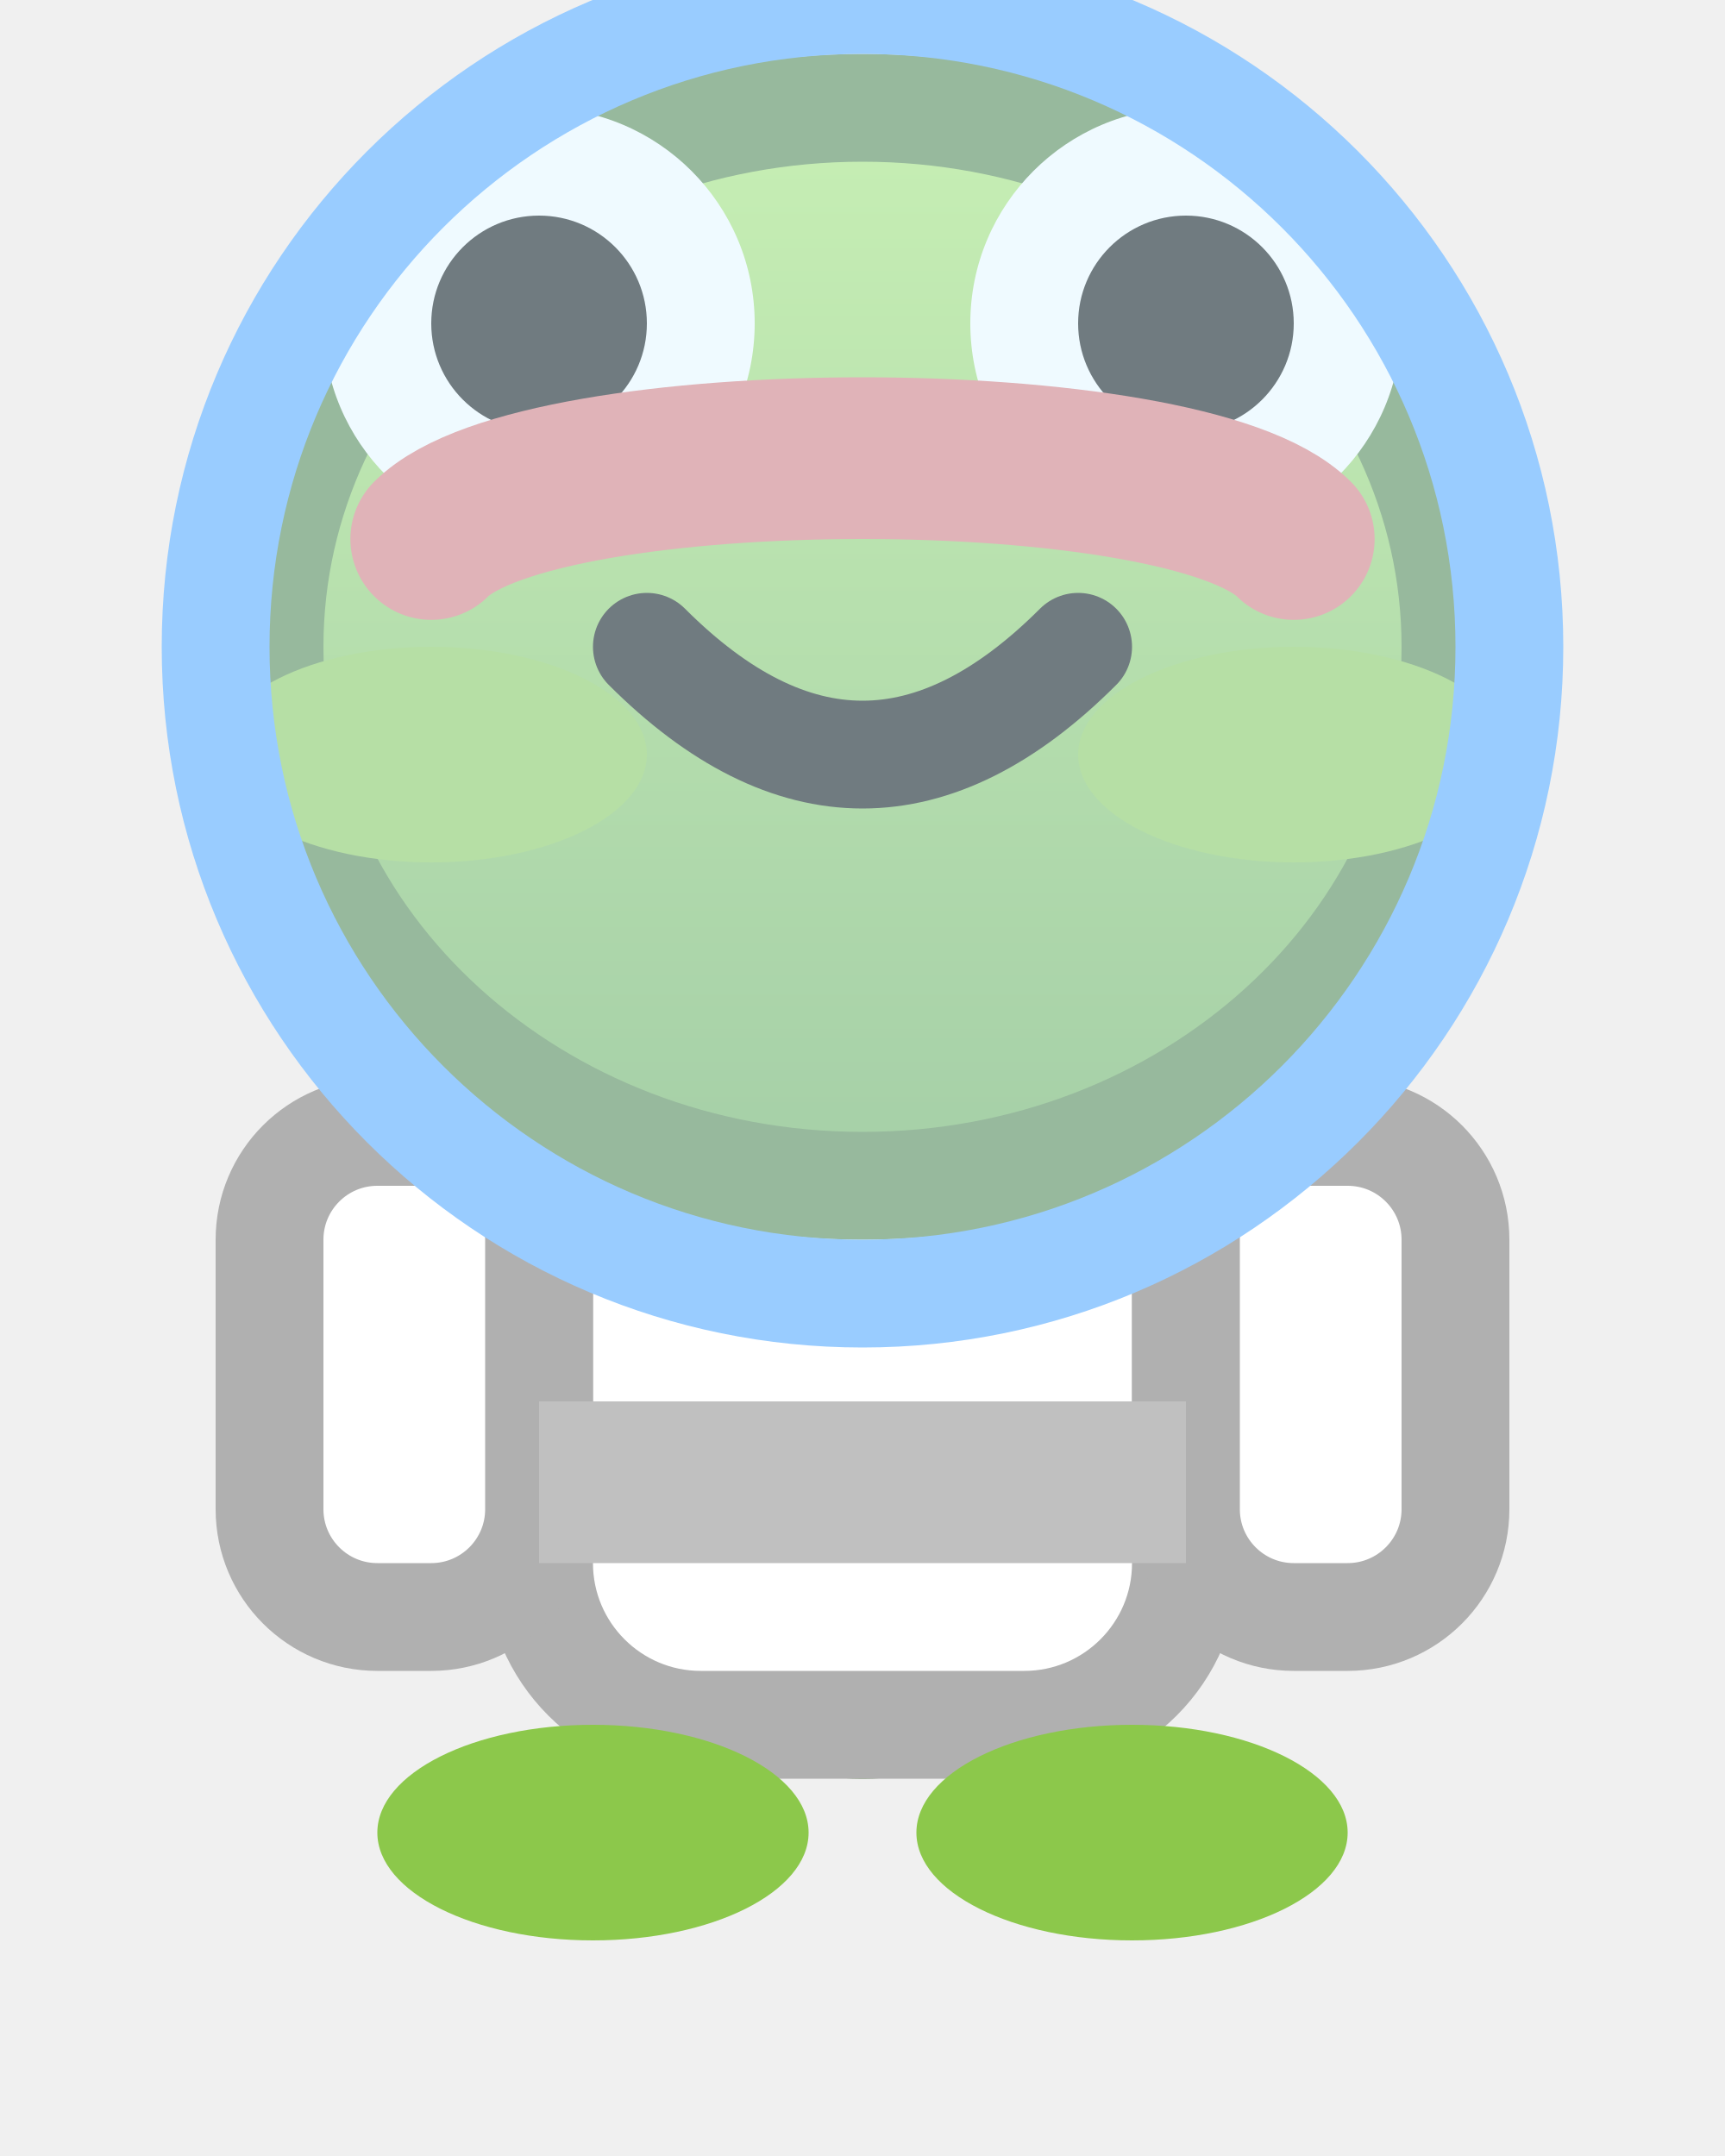
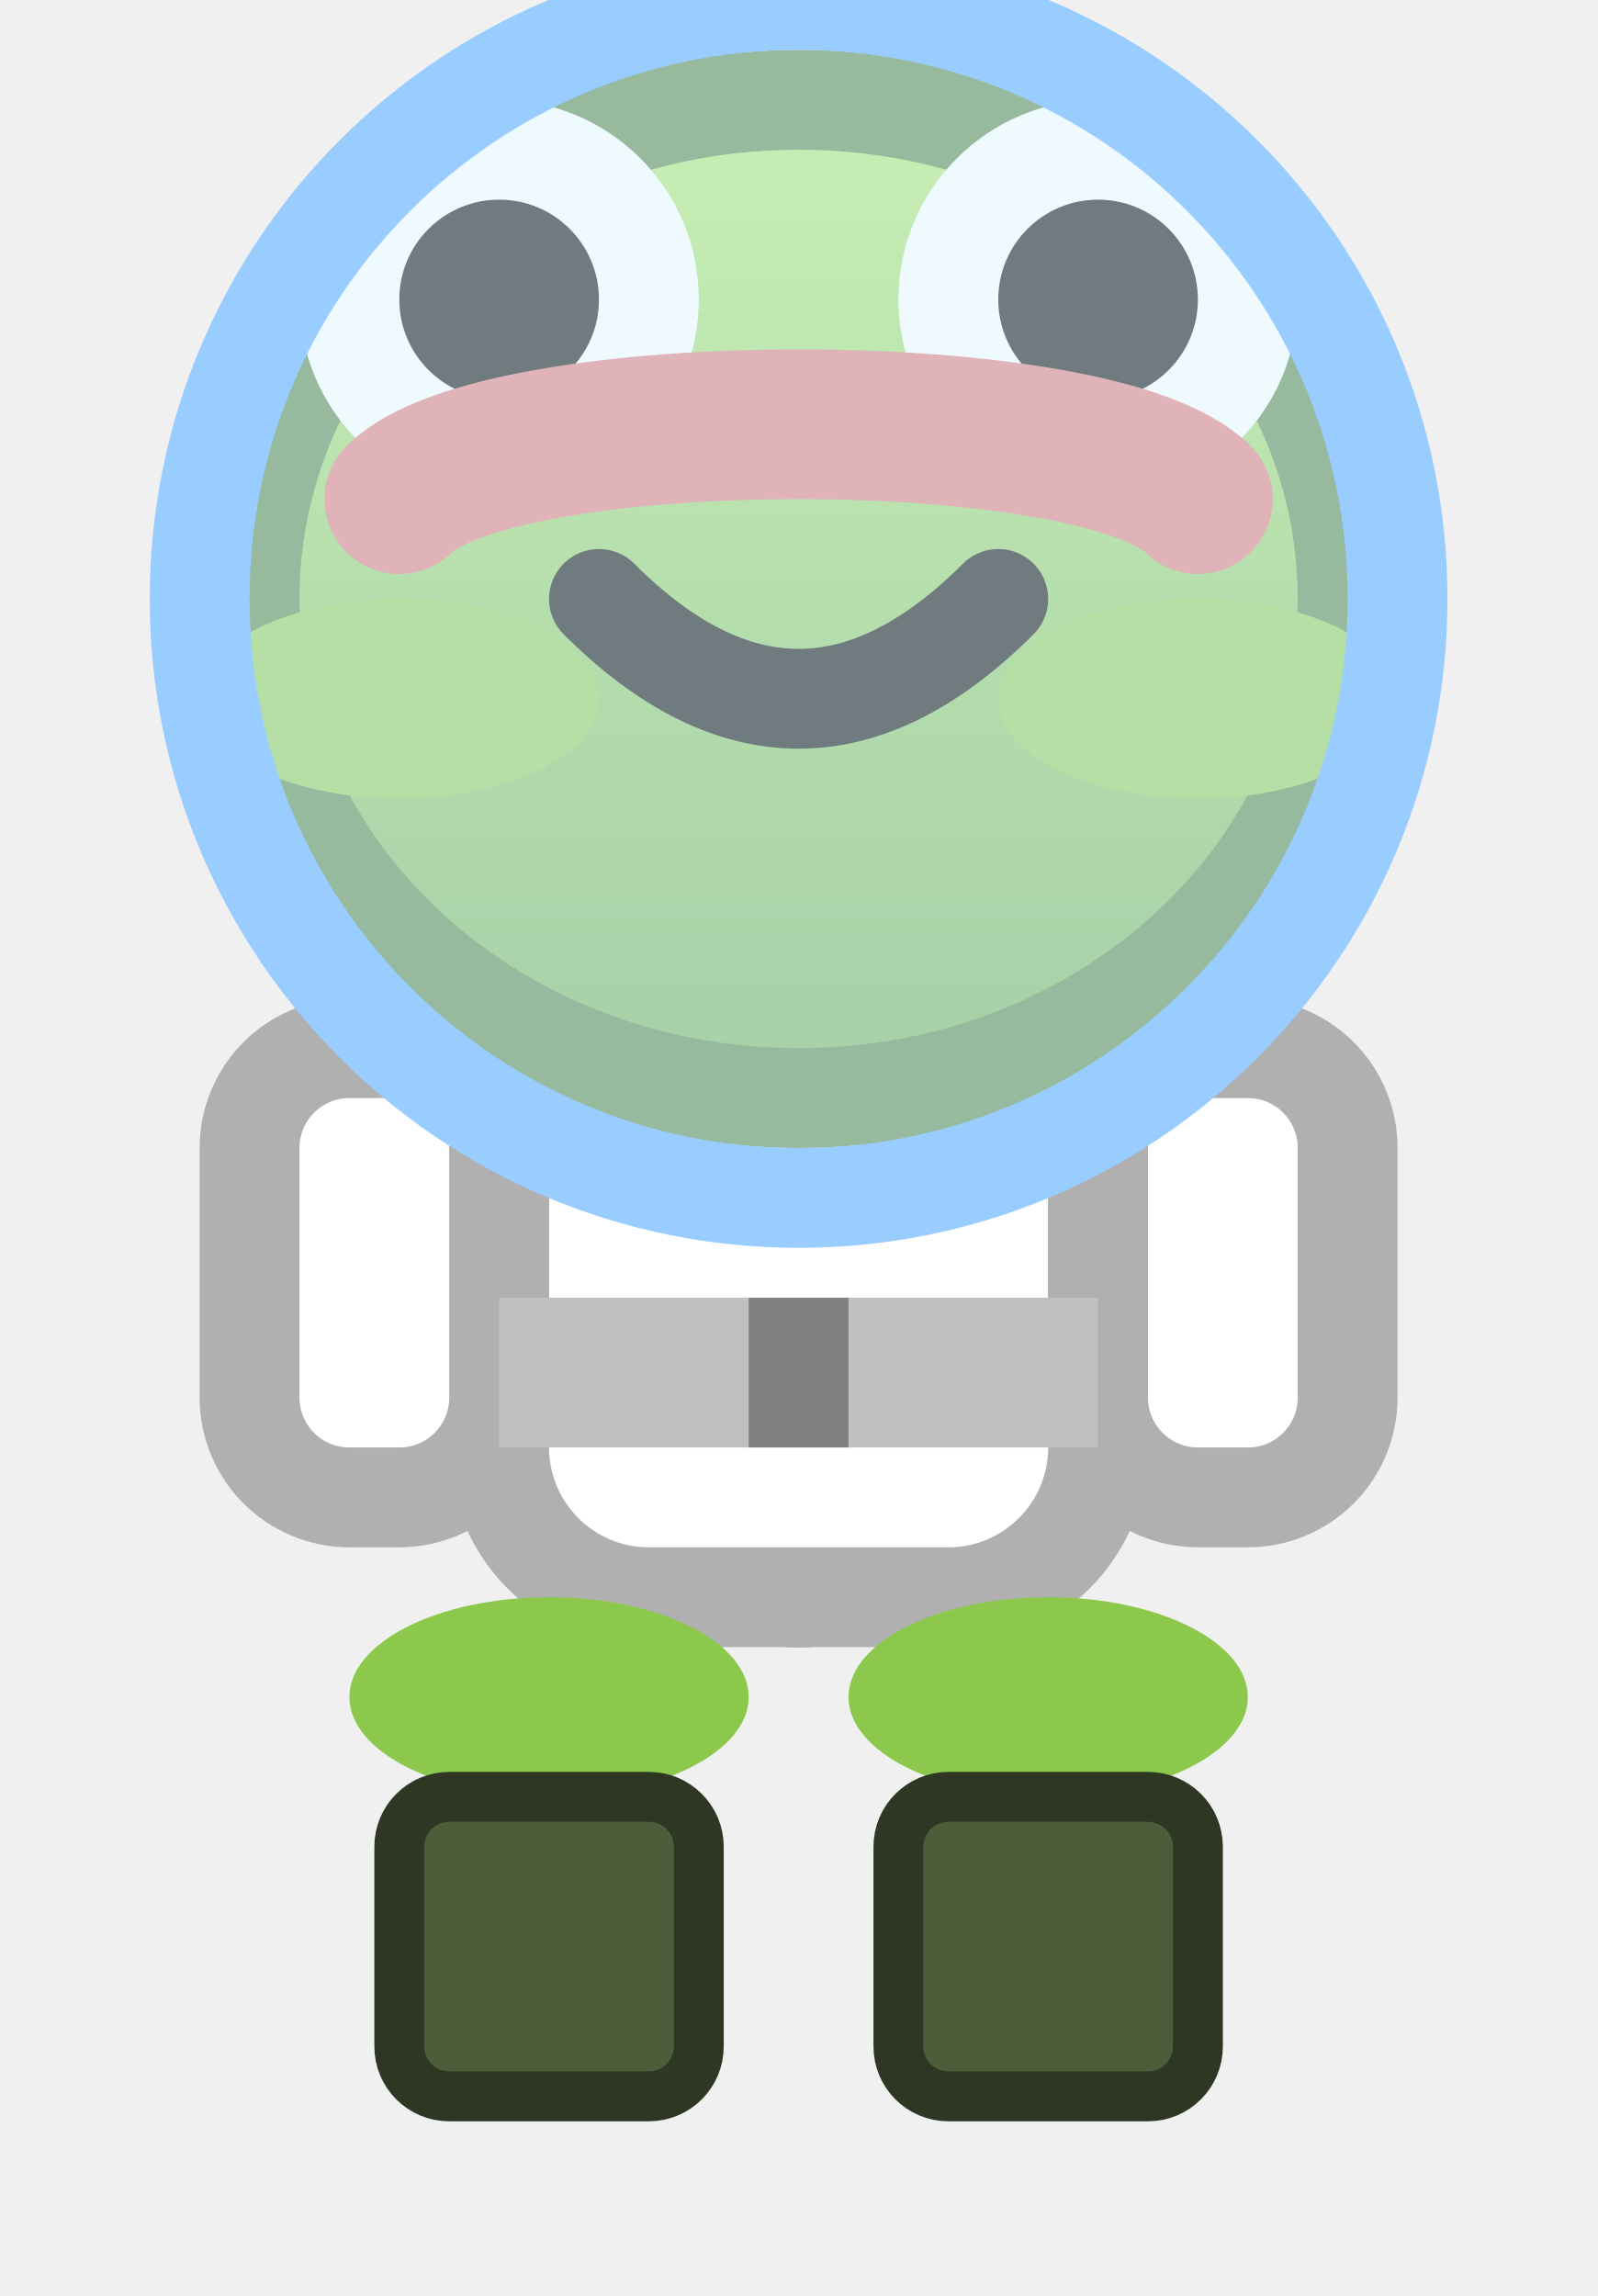
- <svg xmlns="http://www.w3.org/2000/svg" width="32" height="40">
+ <svg xmlns="http://www.w3.org/2000/svg" width="32" height="46">
  <defs>
    <linearGradient id="frogBody" x1="0" y1="0" x2="0" y2="1">
      <stop offset="0%" stop-color="#aee868" />
      <stop offset="100%" stop-color="#6aa84f" />
    </linearGradient>
  </defs>
  <ellipse cx="16" cy="25" rx="6" ry="7" fill="url(#frogBody)" stroke="#4e7c3a" stroke-width="2" />
  <rect x="10" y="18" width="12" height="14" rx="3" fill="#ffffff" stroke="#b0b0b0" stroke-width="2" />
  <rect x="5" y="21" width="5" height="9" rx="2" fill="#ffffff" stroke="#b0b0b0" stroke-width="2" />
  <rect x="22" y="21" width="5" height="9" rx="2" fill="#ffffff" stroke="#b0b0b0" stroke-width="2" />
  <rect x="10" y="26" width="12" height="3" fill="#c0c0c0" />
+   <rect x="15" y="26" width="2" height="3" fill="#808080" />
  <ellipse cx="11" cy="34" rx="4" ry="2" fill="#8cc84b" />
  <ellipse cx="21" cy="34" rx="4" ry="2" fill="#8cc84b" />
+   <rect x="8" y="36" width="6" height="6" rx="1" fill="#4e5d39" stroke="#2d3724" stroke-width="1" />
+   <rect x="18" y="36" width="6" height="6" rx="1" fill="#4e5d39" stroke="#2d3724" stroke-width="1" />
  <ellipse cx="16" cy="12" rx="11" ry="10" fill="url(#frogBody)" stroke="#4e7c3a" stroke-width="2" />
  <ellipse cx="8" cy="14" rx="4" ry="2" fill="#8cc84b" />
  <ellipse cx="24" cy="14" rx="4" ry="2" fill="#8cc84b" />
  <circle cx="10" cy="6" r="4" fill="#ffffff" />
  <circle cx="22" cy="6" r="4" fill="#ffffff" />
  <circle cx="10" cy="6" r="2" fill="#000000" />
  <circle cx="22" cy="6" r="2" fill="#000000" />
  <path d="M12 12 Q16 16 20 12" stroke="#000000" stroke-width="2" fill="none" stroke-linecap="round" />
  <path d="M8 10 C10 8, 22 8, 24 10" stroke="#e07070" stroke-width="3" fill="none" stroke-linecap="round" />
  <circle cx="16" cy="12" r="12" fill="#e0f7ff" fill-opacity="0.5" stroke="#99ccff" stroke-width="2" />
</svg>
